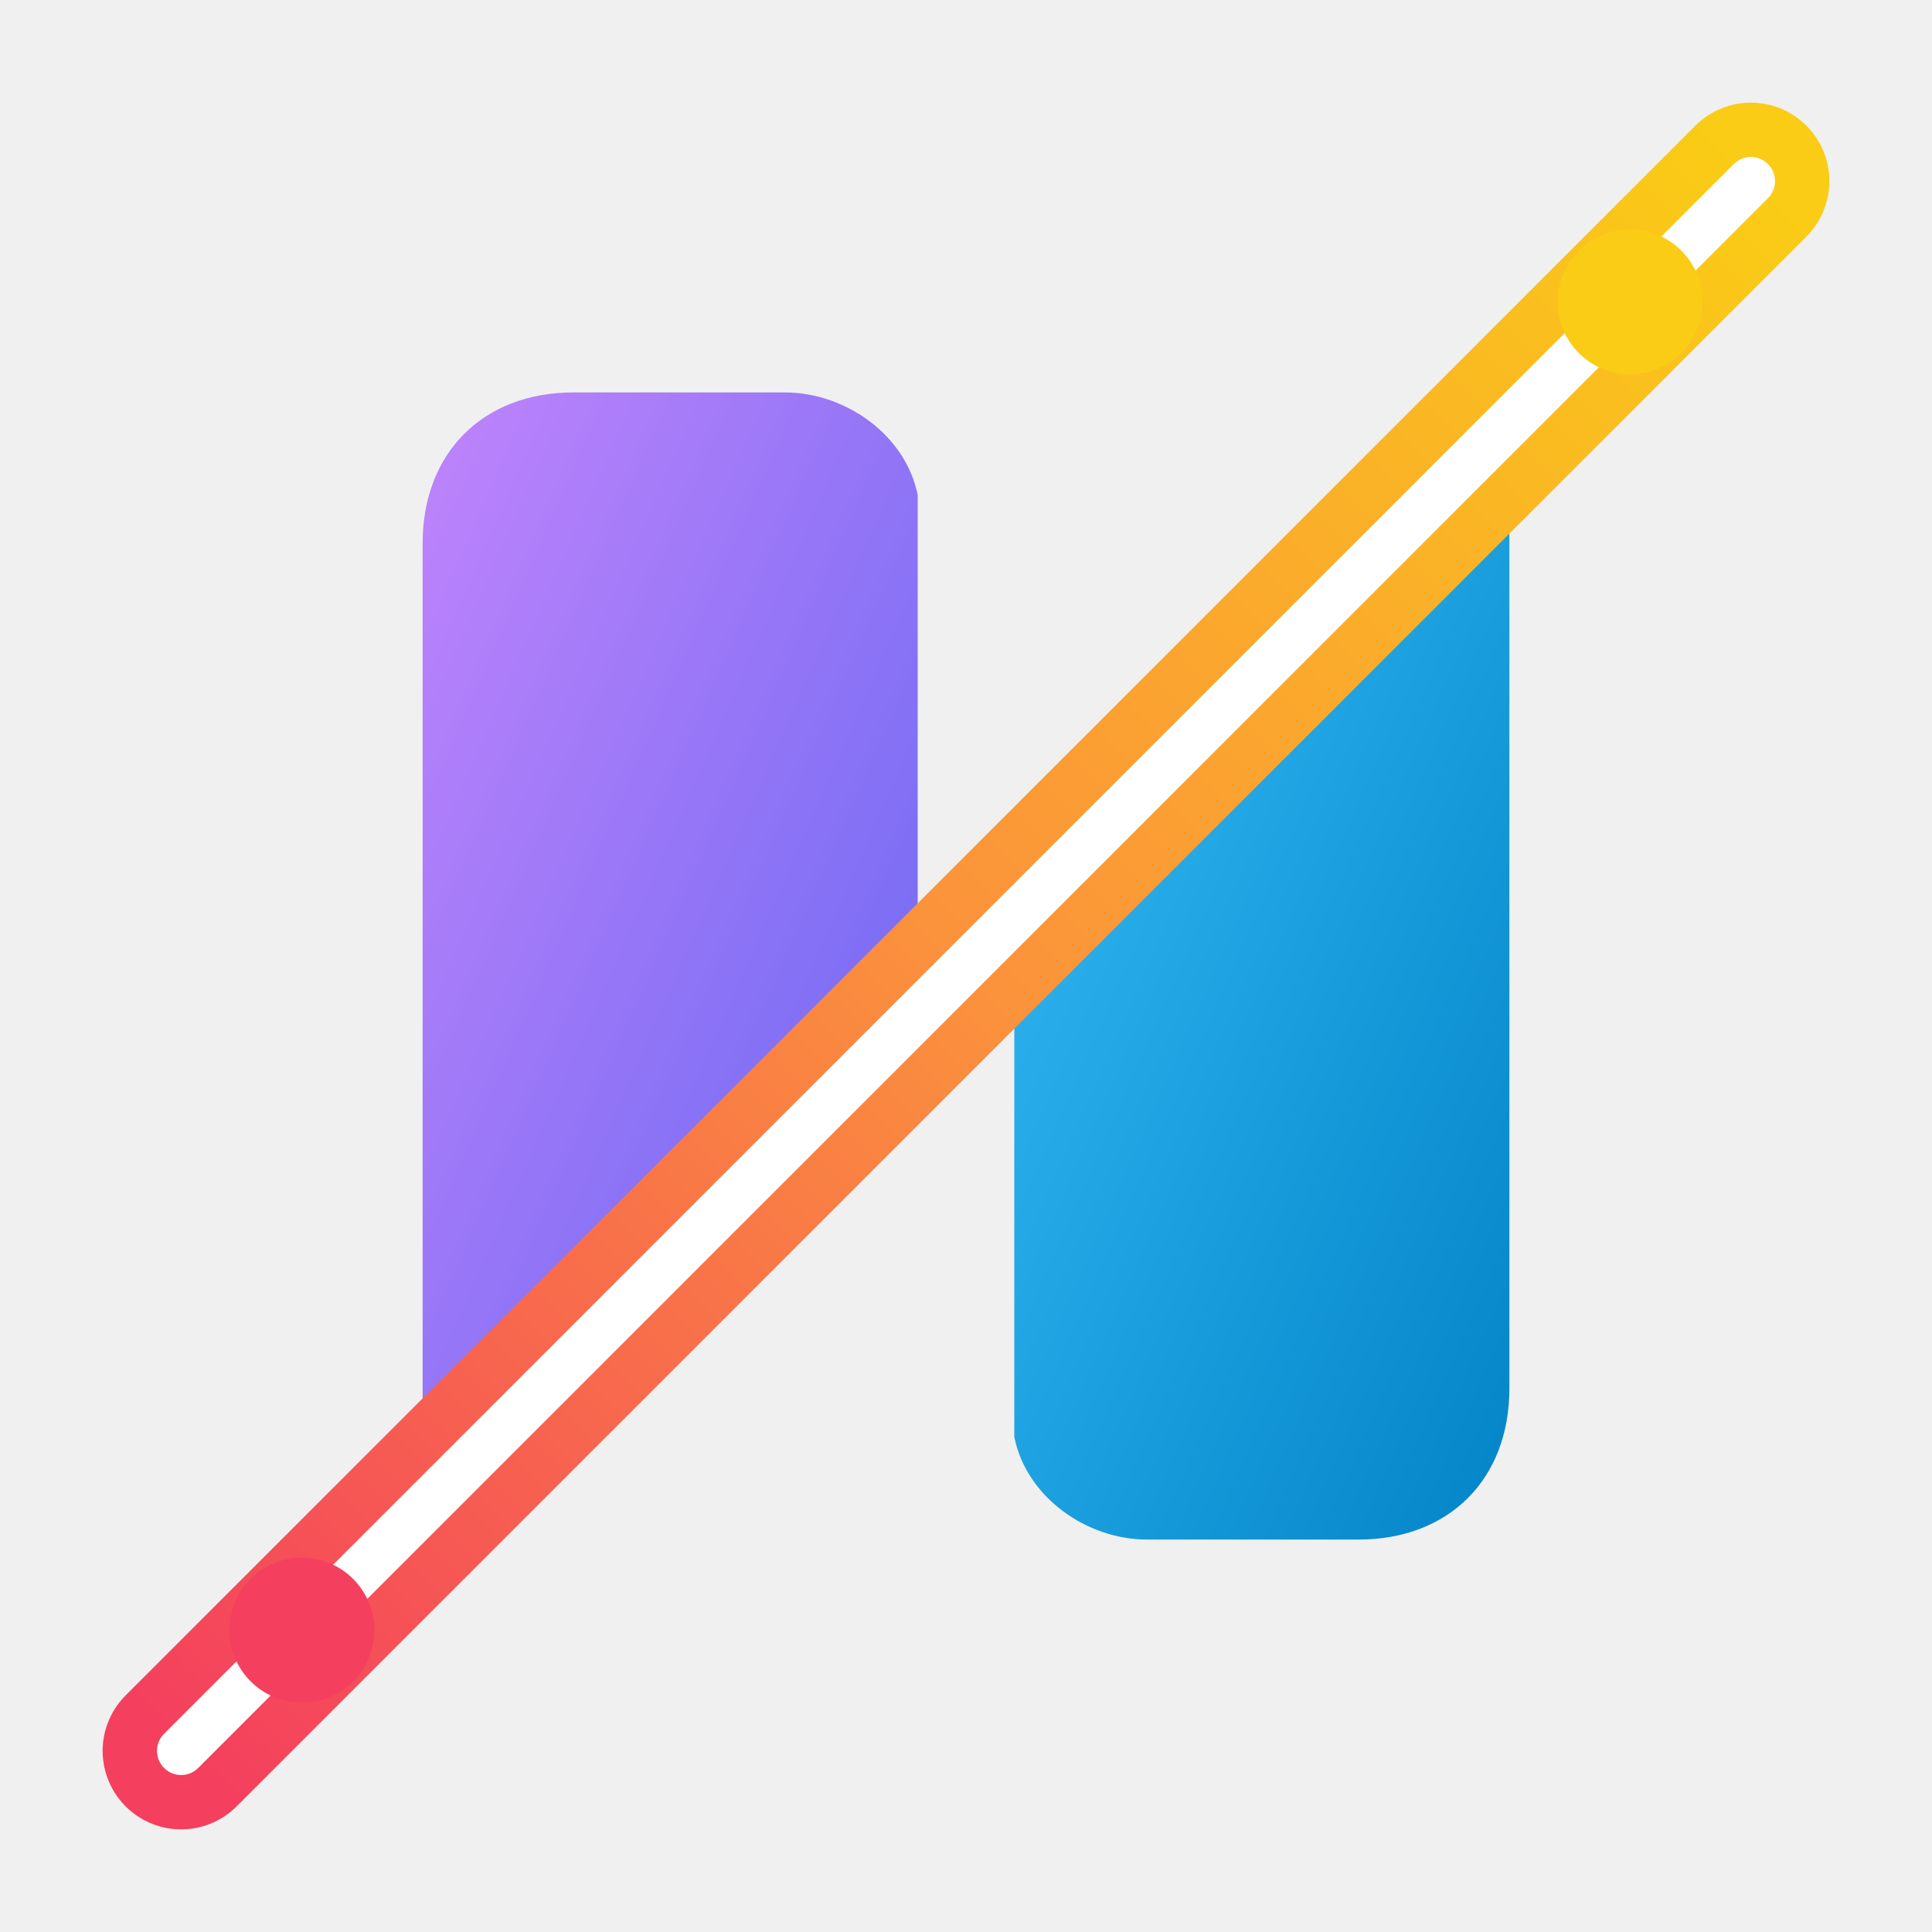
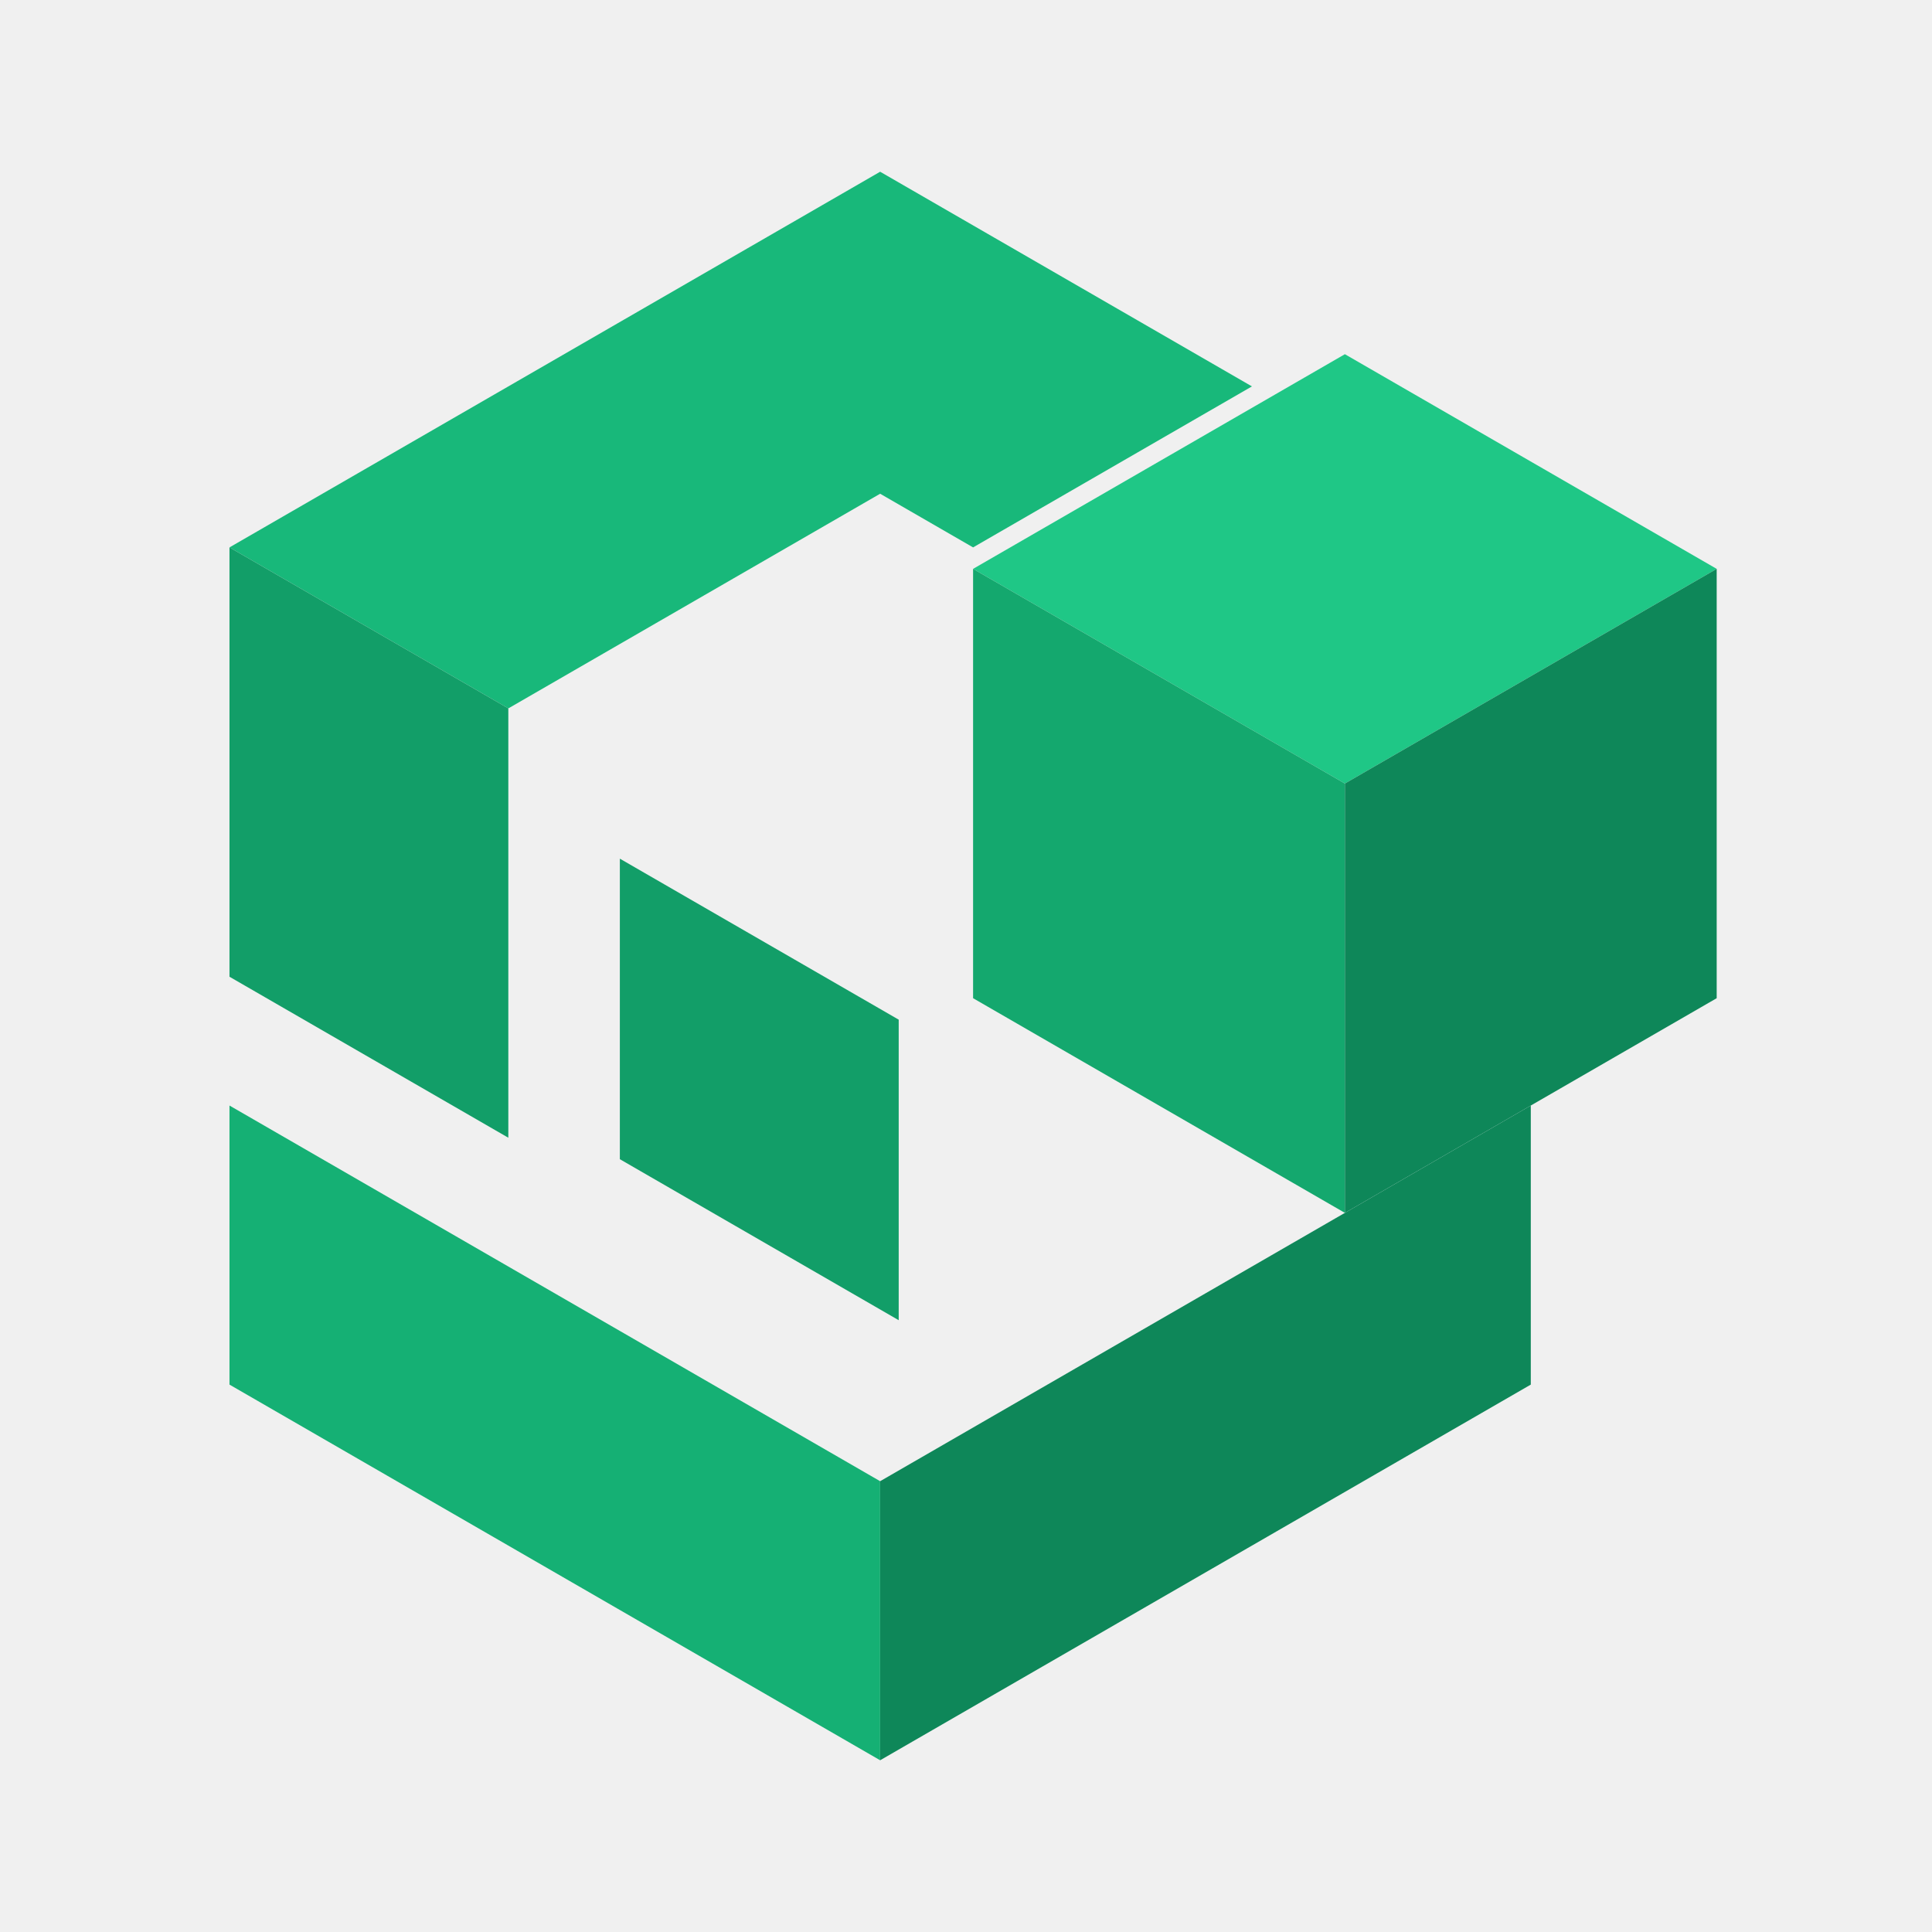
- <svg xmlns="http://www.w3.org/2000/svg" viewBox="0 0 32 32" width="32" height="32">
-   <defs>
-     <linearGradient id="gLeft" x1="0%" y1="0%" x2="100%" y2="100%">
-       <stop offset="0%" stop-color="#c084fc" />
-       <stop offset="100%" stop-color="#6366f1" />
-     </linearGradient>
-     <linearGradient id="gRight" x1="0%" y1="0%" x2="100%" y2="100%">
-       <stop offset="0%" stop-color="#38bdf8" />
-       <stop offset="100%" stop-color="#0284c7" />
-     </linearGradient>
-     <linearGradient id="gSlash" x1="0%" y1="100%" x2="100%" y2="0%">
-       <stop offset="0%" stop-color="#f43f5e" />
-       <stop offset="50%" stop-color="#fb923c" />
-       <stop offset="100%" stop-color="#facc15" />
-     </linearGradient>
-   </defs>
-   <path d="M7 25 L7 9 C7 7.5 8 6.5 9.5 6.5 L13 6.5 C14 6.5 15 7.2 15.2 8.2 L15.2 16.5 L7 25 Z" fill="url(#gLeft)" />
-   <path d="M25 7 L25 23 C25 24.5 24 25.5 22.5 25.5 L19 25.5 C18 25.5 17 24.8 16.8 23.8 L16.8 15.5 L25 7 Z" fill="url(#gRight)" />
-   <line x1="3" y1="29" x2="29" y2="3" stroke="url(#gSlash)" stroke-width="2.6" stroke-linecap="round" />
-   <line x1="3" y1="29" x2="29" y2="3" stroke="#ffffff" stroke-width="0.8" stroke-linecap="round" />
-   <circle cx="27" cy="5" r="1.2" fill="#facc15" />
-   <circle cx="5" cy="27" r="1.2" fill="#f43f5e" />
+ <svg xmlns="http://www.w3.org/2000/svg" viewBox="0 0 180 180" width="100%" height="100%">
+   <g transform="translate(-38, -24)">
+     <polygon points="120,40 154.64,60 128.66,75 120,70 85.36,90 59.38,75" fill="#18B87A" />
+     <polygon points="59.38,75 85.36,90 85.36,130 59.38,115" fill="#129E68" />
+     <polygon points="95.75,104 121.73,119 121.73,147 95.75,132" fill="#129E68" />
+     <polygon points="59.38,127 120,162 120,188 59.38,153" fill="#15B074" />
+     <polygon points="120,162 180.62,127 180.62,153 120,188" fill="#0E8759" />
+     <polygon points="163.3,57 197.94,77 163.3,97 128.66,77" fill="#1FC786" />
+     <polygon points="128.66,77 163.3,97 163.3,137 128.66,117" fill="#14A86E" />
+     <polygon points="163.3,97 197.94,77 197.94,117 163.3,137" fill="#0E8759" />
+   </g>
</svg>
